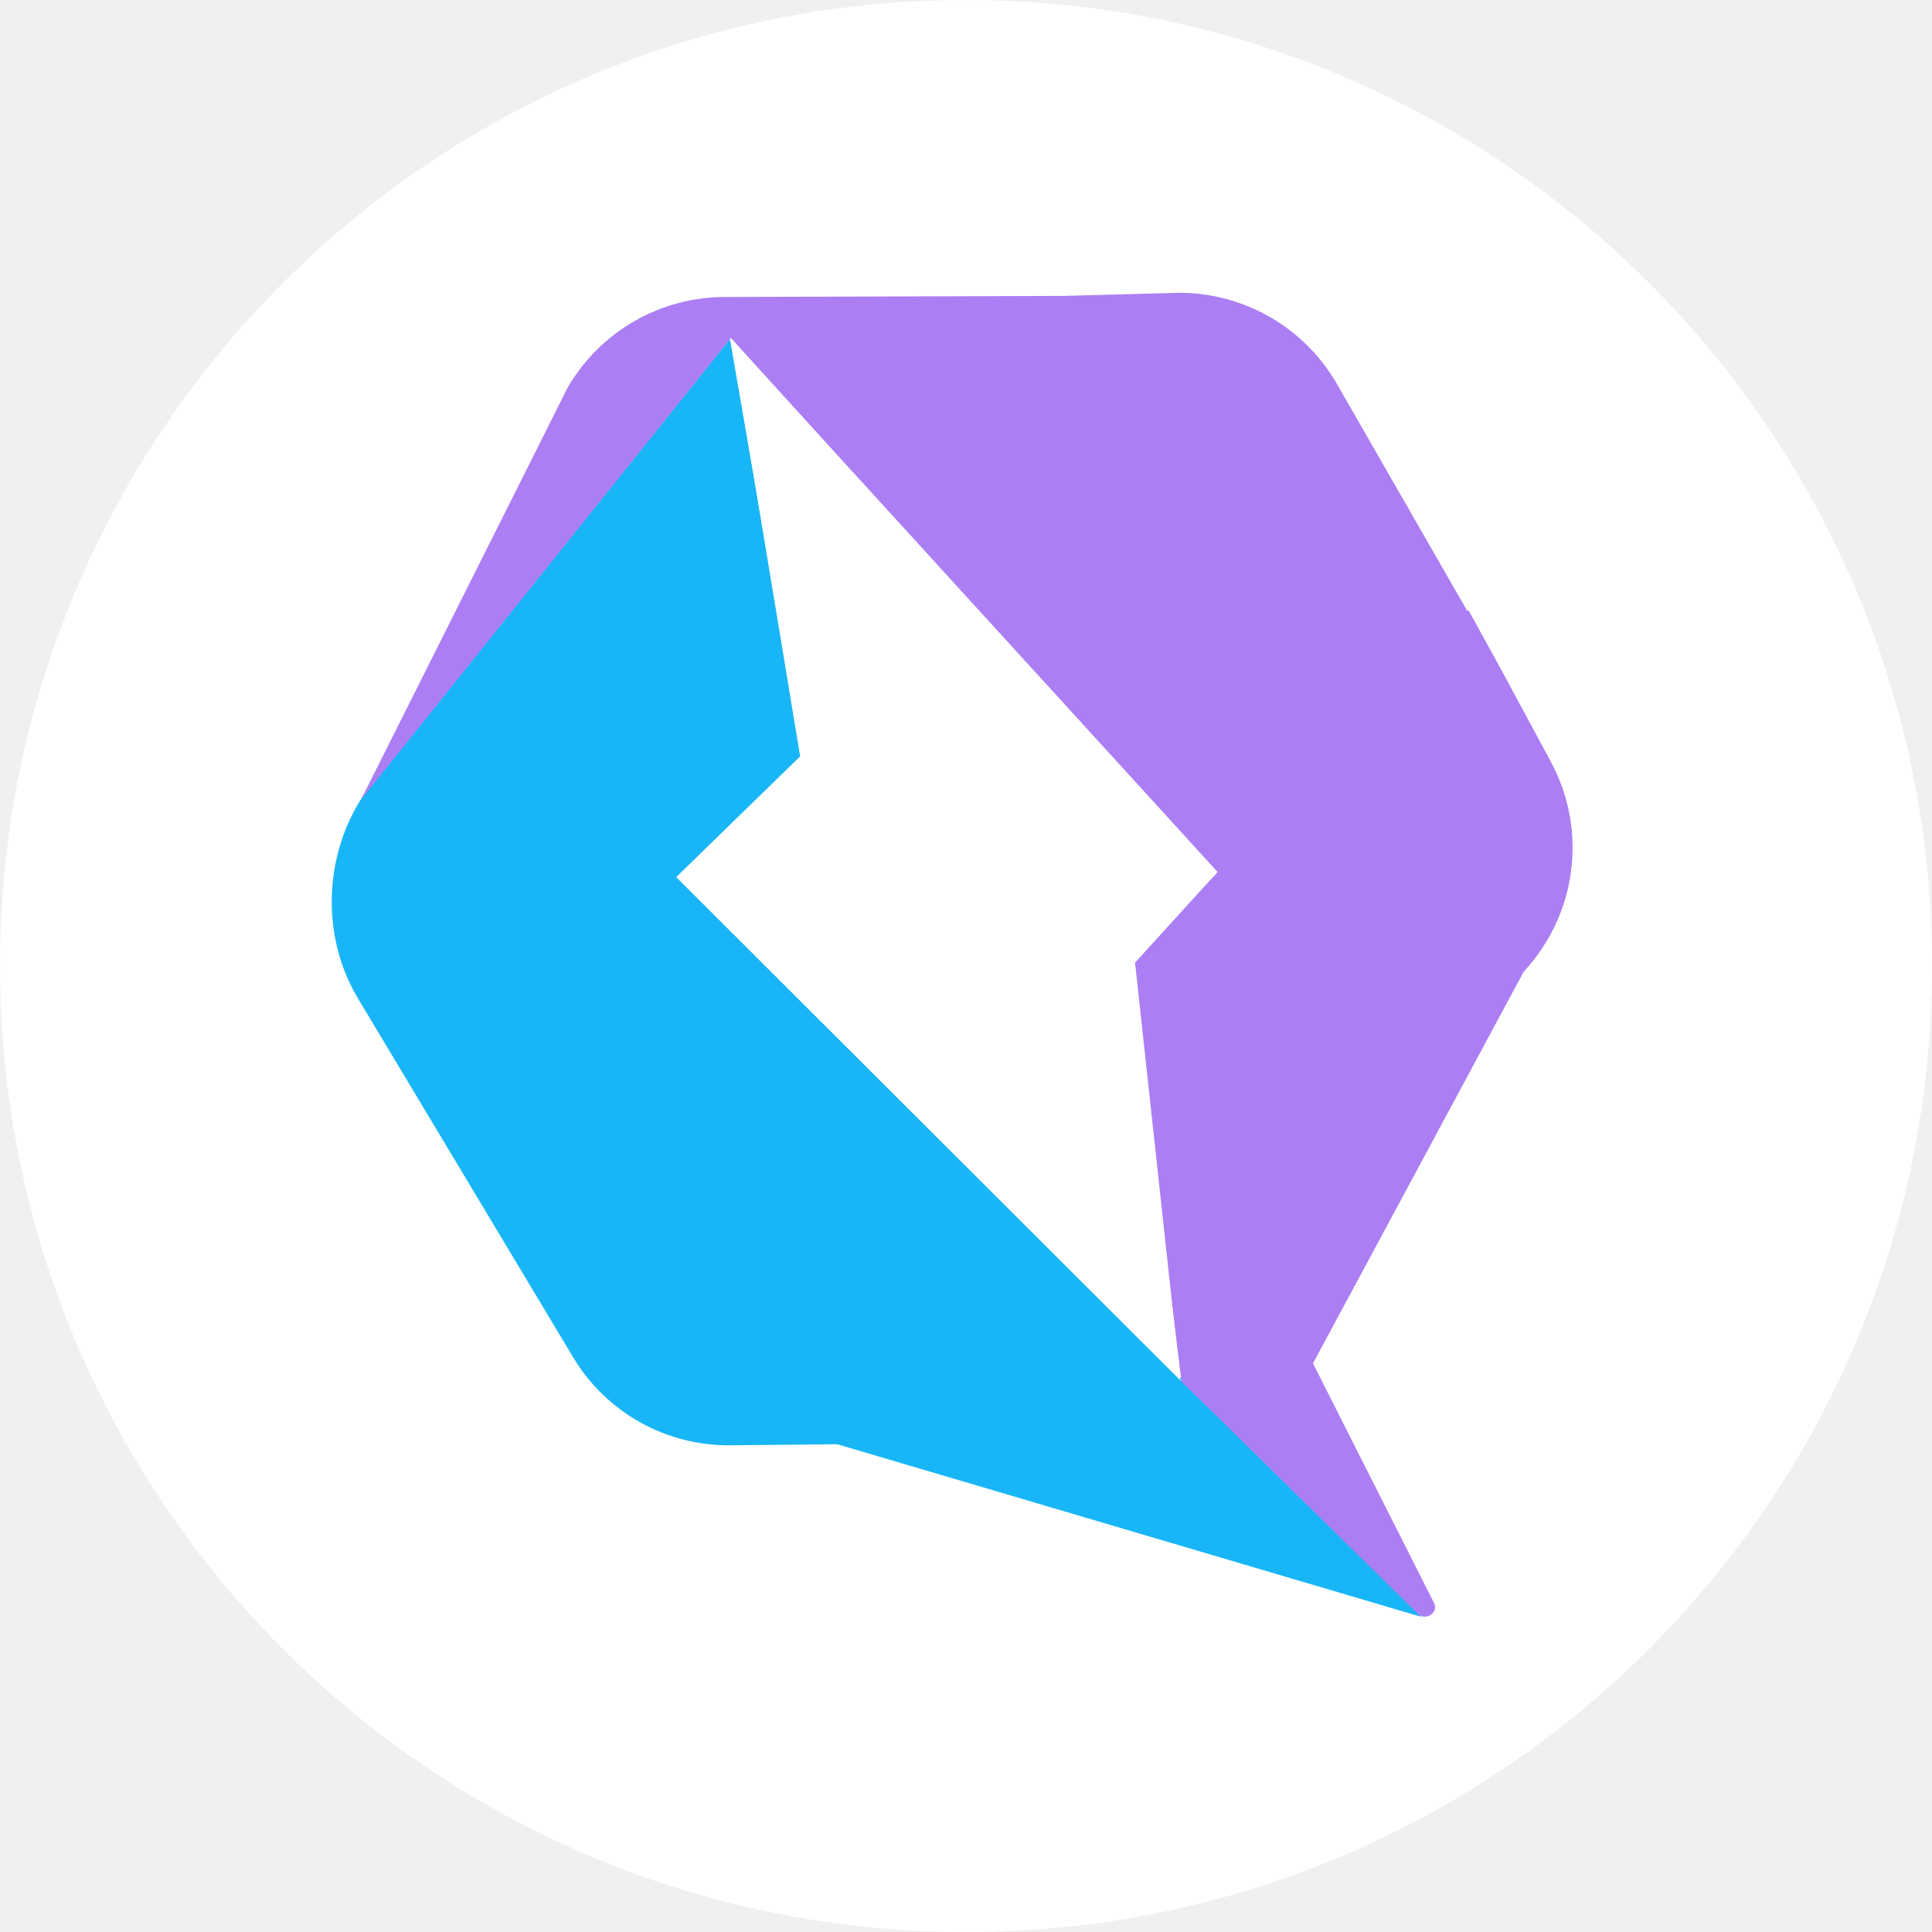
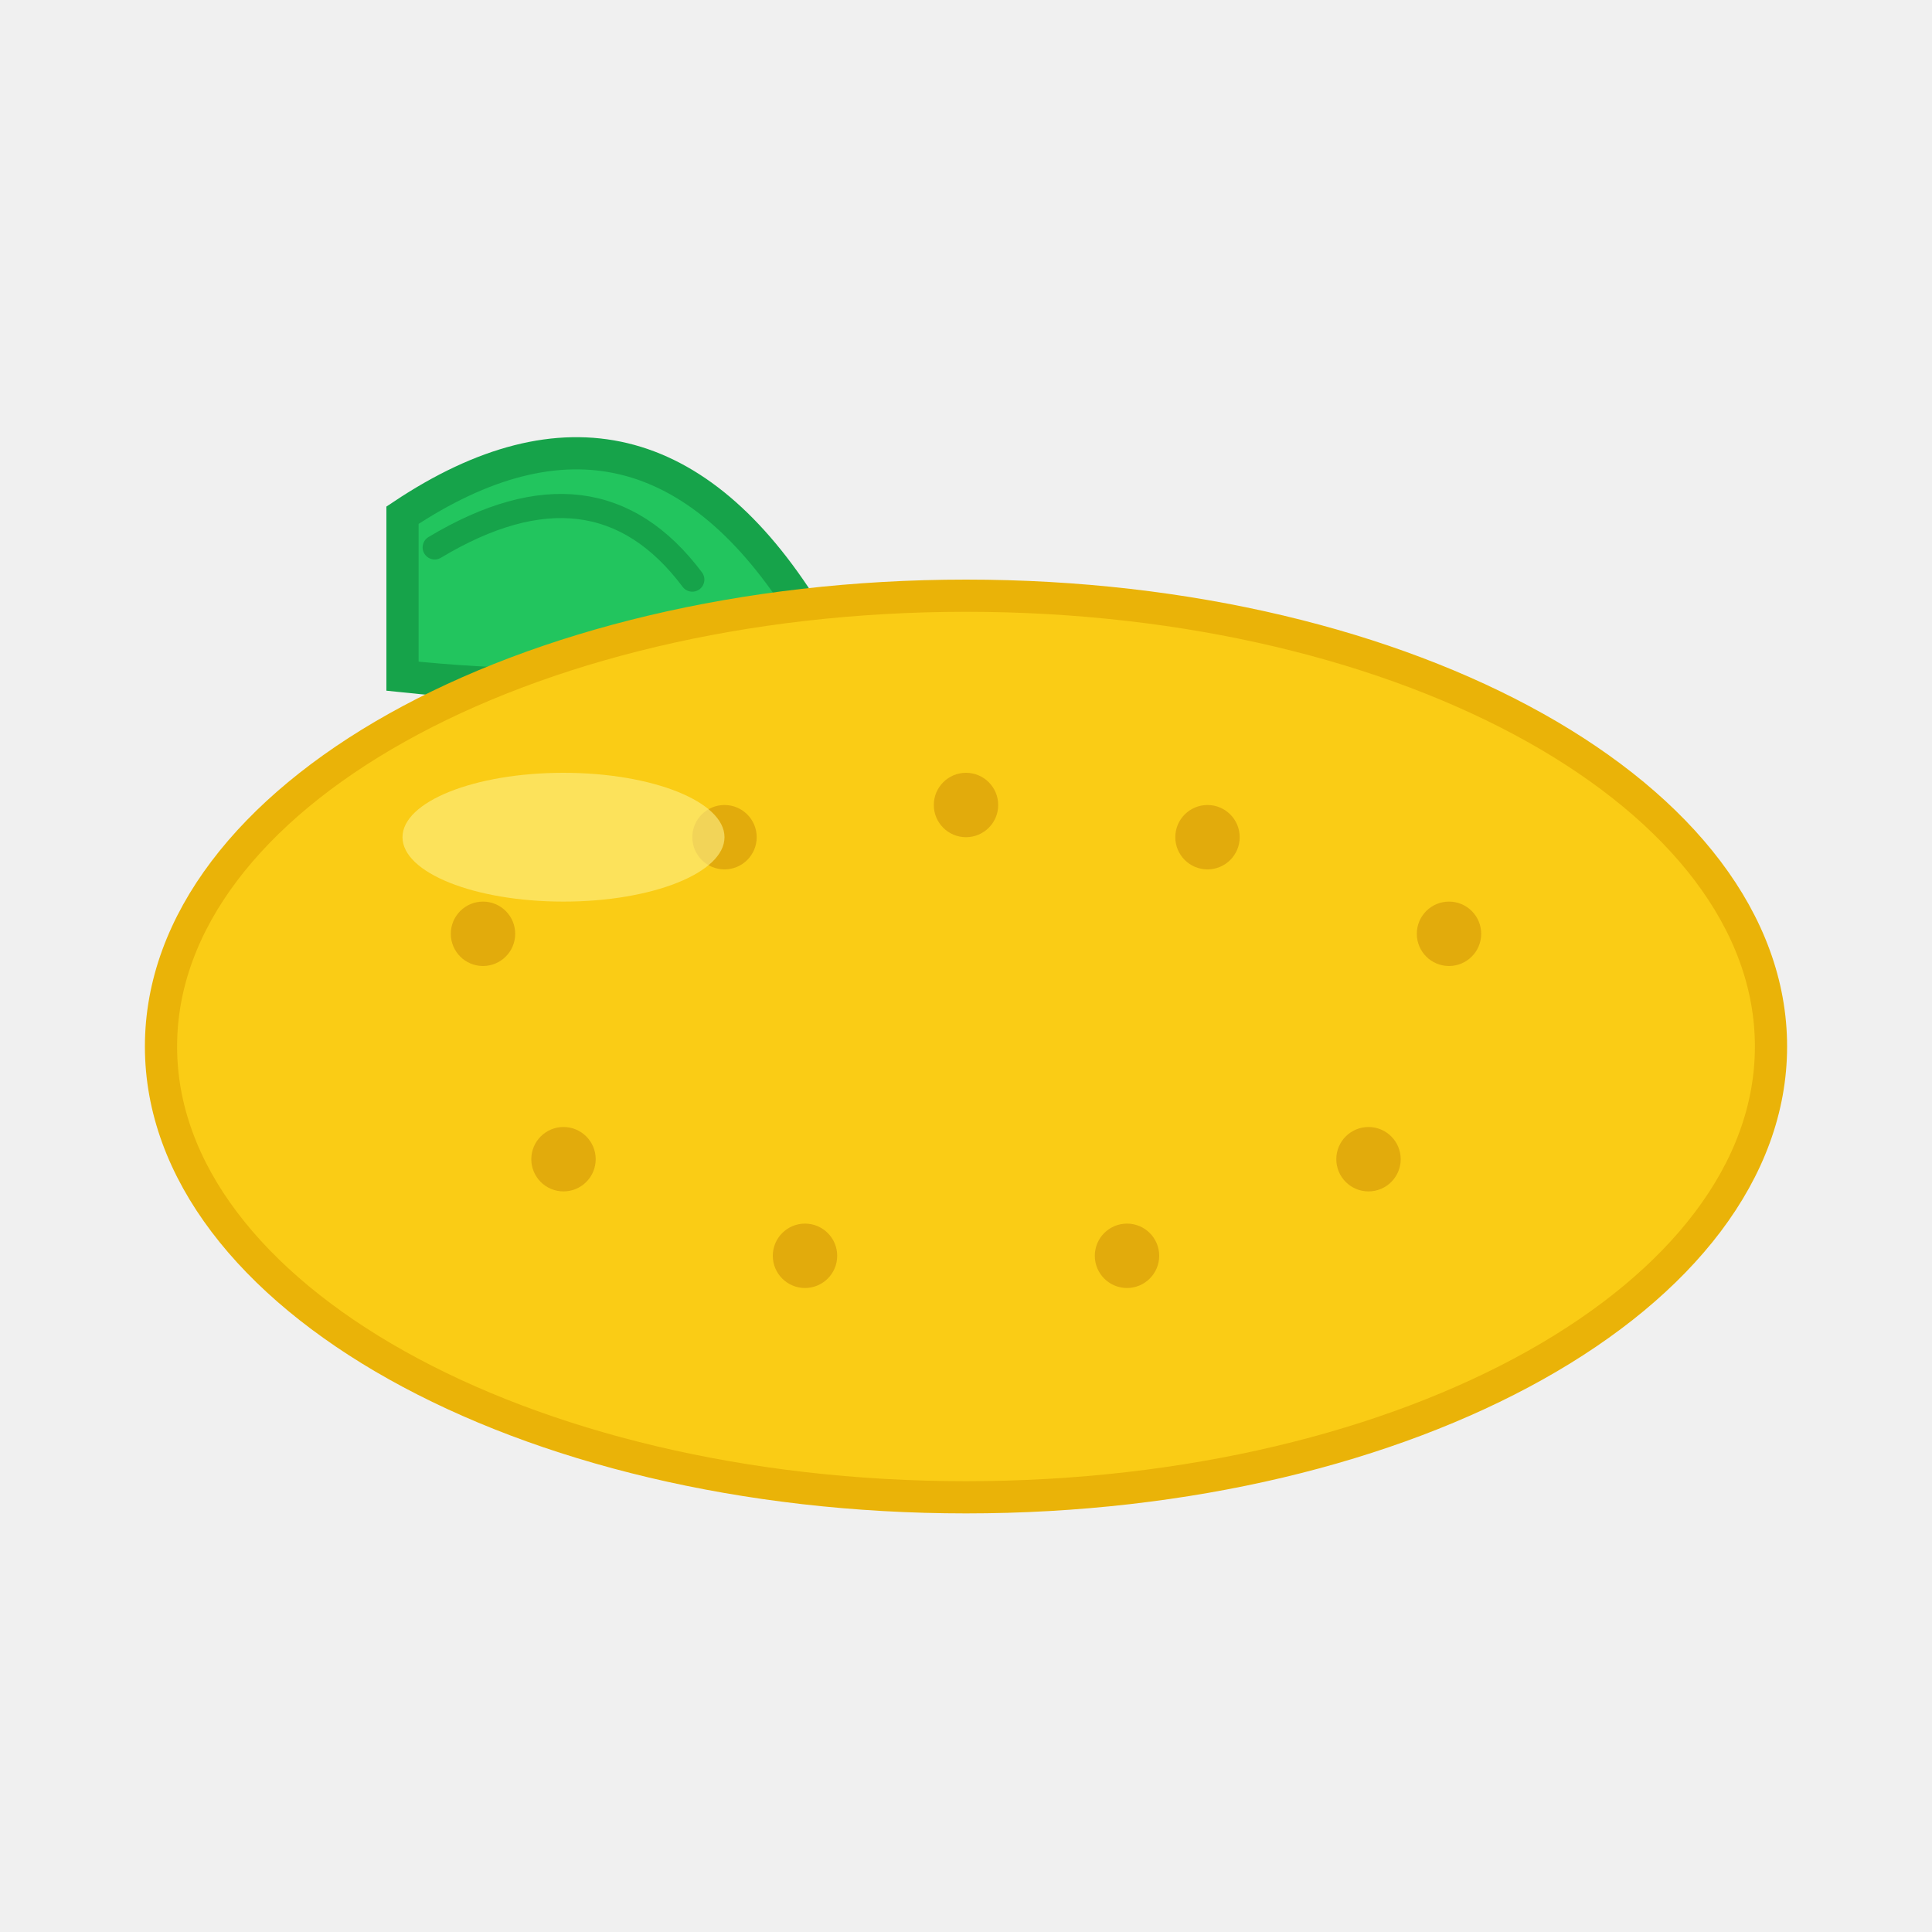
- <svg xmlns="http://www.w3.org/2000/svg" fill="none" viewBox="0 0 500 500">
-   <g clip-path="url(#a)">
-     <circle cx="250" cy="250" r="250" fill="#fff" />
-     <path fill="#18B6F6" d="m367.87 418.45-61.17-61.18-.94.13v-.67L175.7 227.53l32.05-31.13L188.9 87.73 99.56 199.09c-15.22 15.42-18.03 40.51-7.08 59.03l55.83 93.11a46.82 46.82 0 0 0 40.73 22.81l27.65-.27 151.18 44.68Z" />
-     <path fill="#AC7EF4" d="m401.25 196.94-12.29-22.81-6.41-11.67-2.54-4.56-.26.26-33.66-58.63a47.07 47.07 0 0 0-41.27-23.75l-29.51.8-88.01.28a47.07 47.07 0 0 0-40.33 23.34L93.4 207l95.76-119.54L314.7 226.19l-22.3 22.67 13.35 108.54.13-.26v.26h-.26l.26.27 10.42 10.2 50.62 49.78c2.13 2 5.6-.4 4.13-2.96l-31.25-61.85 54.5-101.3 1.73-2c.67-.81 1.33-1.62 1.87-2.42a46.8 46.8 0 0 0 3.34-50.18Z" />
-     <path fill="#fff" d="M315.1 225.65 189.18 87.6l17.9 108.14L175 227l130.5 130.27-11.75-108.14 21.37-23.48Z" />
-   </g>
-   <defs>
-     <clipPath id="a">
-       <path fill="#fff" d="M0 0h500v500H0z" />
-     </clipPath>
-   </defs>
+ <svg xmlns="http://www.w3.org/2000/svg" width="32" height="32" viewBox="0 0 120 80" fill="none">
+   <path d="M25 12 Q40 2 50 18 Q44 24 25 22 Z" fill="#22c55e" stroke="#16a34a" stroke-width="2" />
+   <path d="M27 14 Q37 8 43 16" fill="none" stroke="#16a34a" stroke-width="1.5" stroke-linecap="round" />
+   <ellipse cx="60" cy="45" rx="50" ry="28" fill="#facc15" stroke="#eab308" stroke-width="2" />
+   <circle cx="30" cy="38" r="2" fill="#ca8a04" opacity="0.5" />
+   <circle cx="45" cy="32" r="2" fill="#ca8a04" opacity="0.5" />
+   <circle cx="60" cy="30" r="2" fill="#ca8a04" opacity="0.5" />
+   <circle cx="75" cy="32" r="2" fill="#ca8a04" opacity="0.5" />
+   <circle cx="90" cy="38" r="2" fill="#ca8a04" opacity="0.5" />
+   <circle cx="35" cy="52" r="2" fill="#ca8a04" opacity="0.5" />
+   <circle cx="50" cy="58" r="2" fill="#ca8a04" opacity="0.5" />
+   <circle cx="70" cy="58" r="2" fill="#ca8a04" opacity="0.5" />
+   <circle cx="85" cy="52" r="2" fill="#ca8a04" opacity="0.5" />
+   <ellipse cx="35" cy="32" rx="10" ry="4" fill="#fef08a" opacity="0.6" />
</svg>
